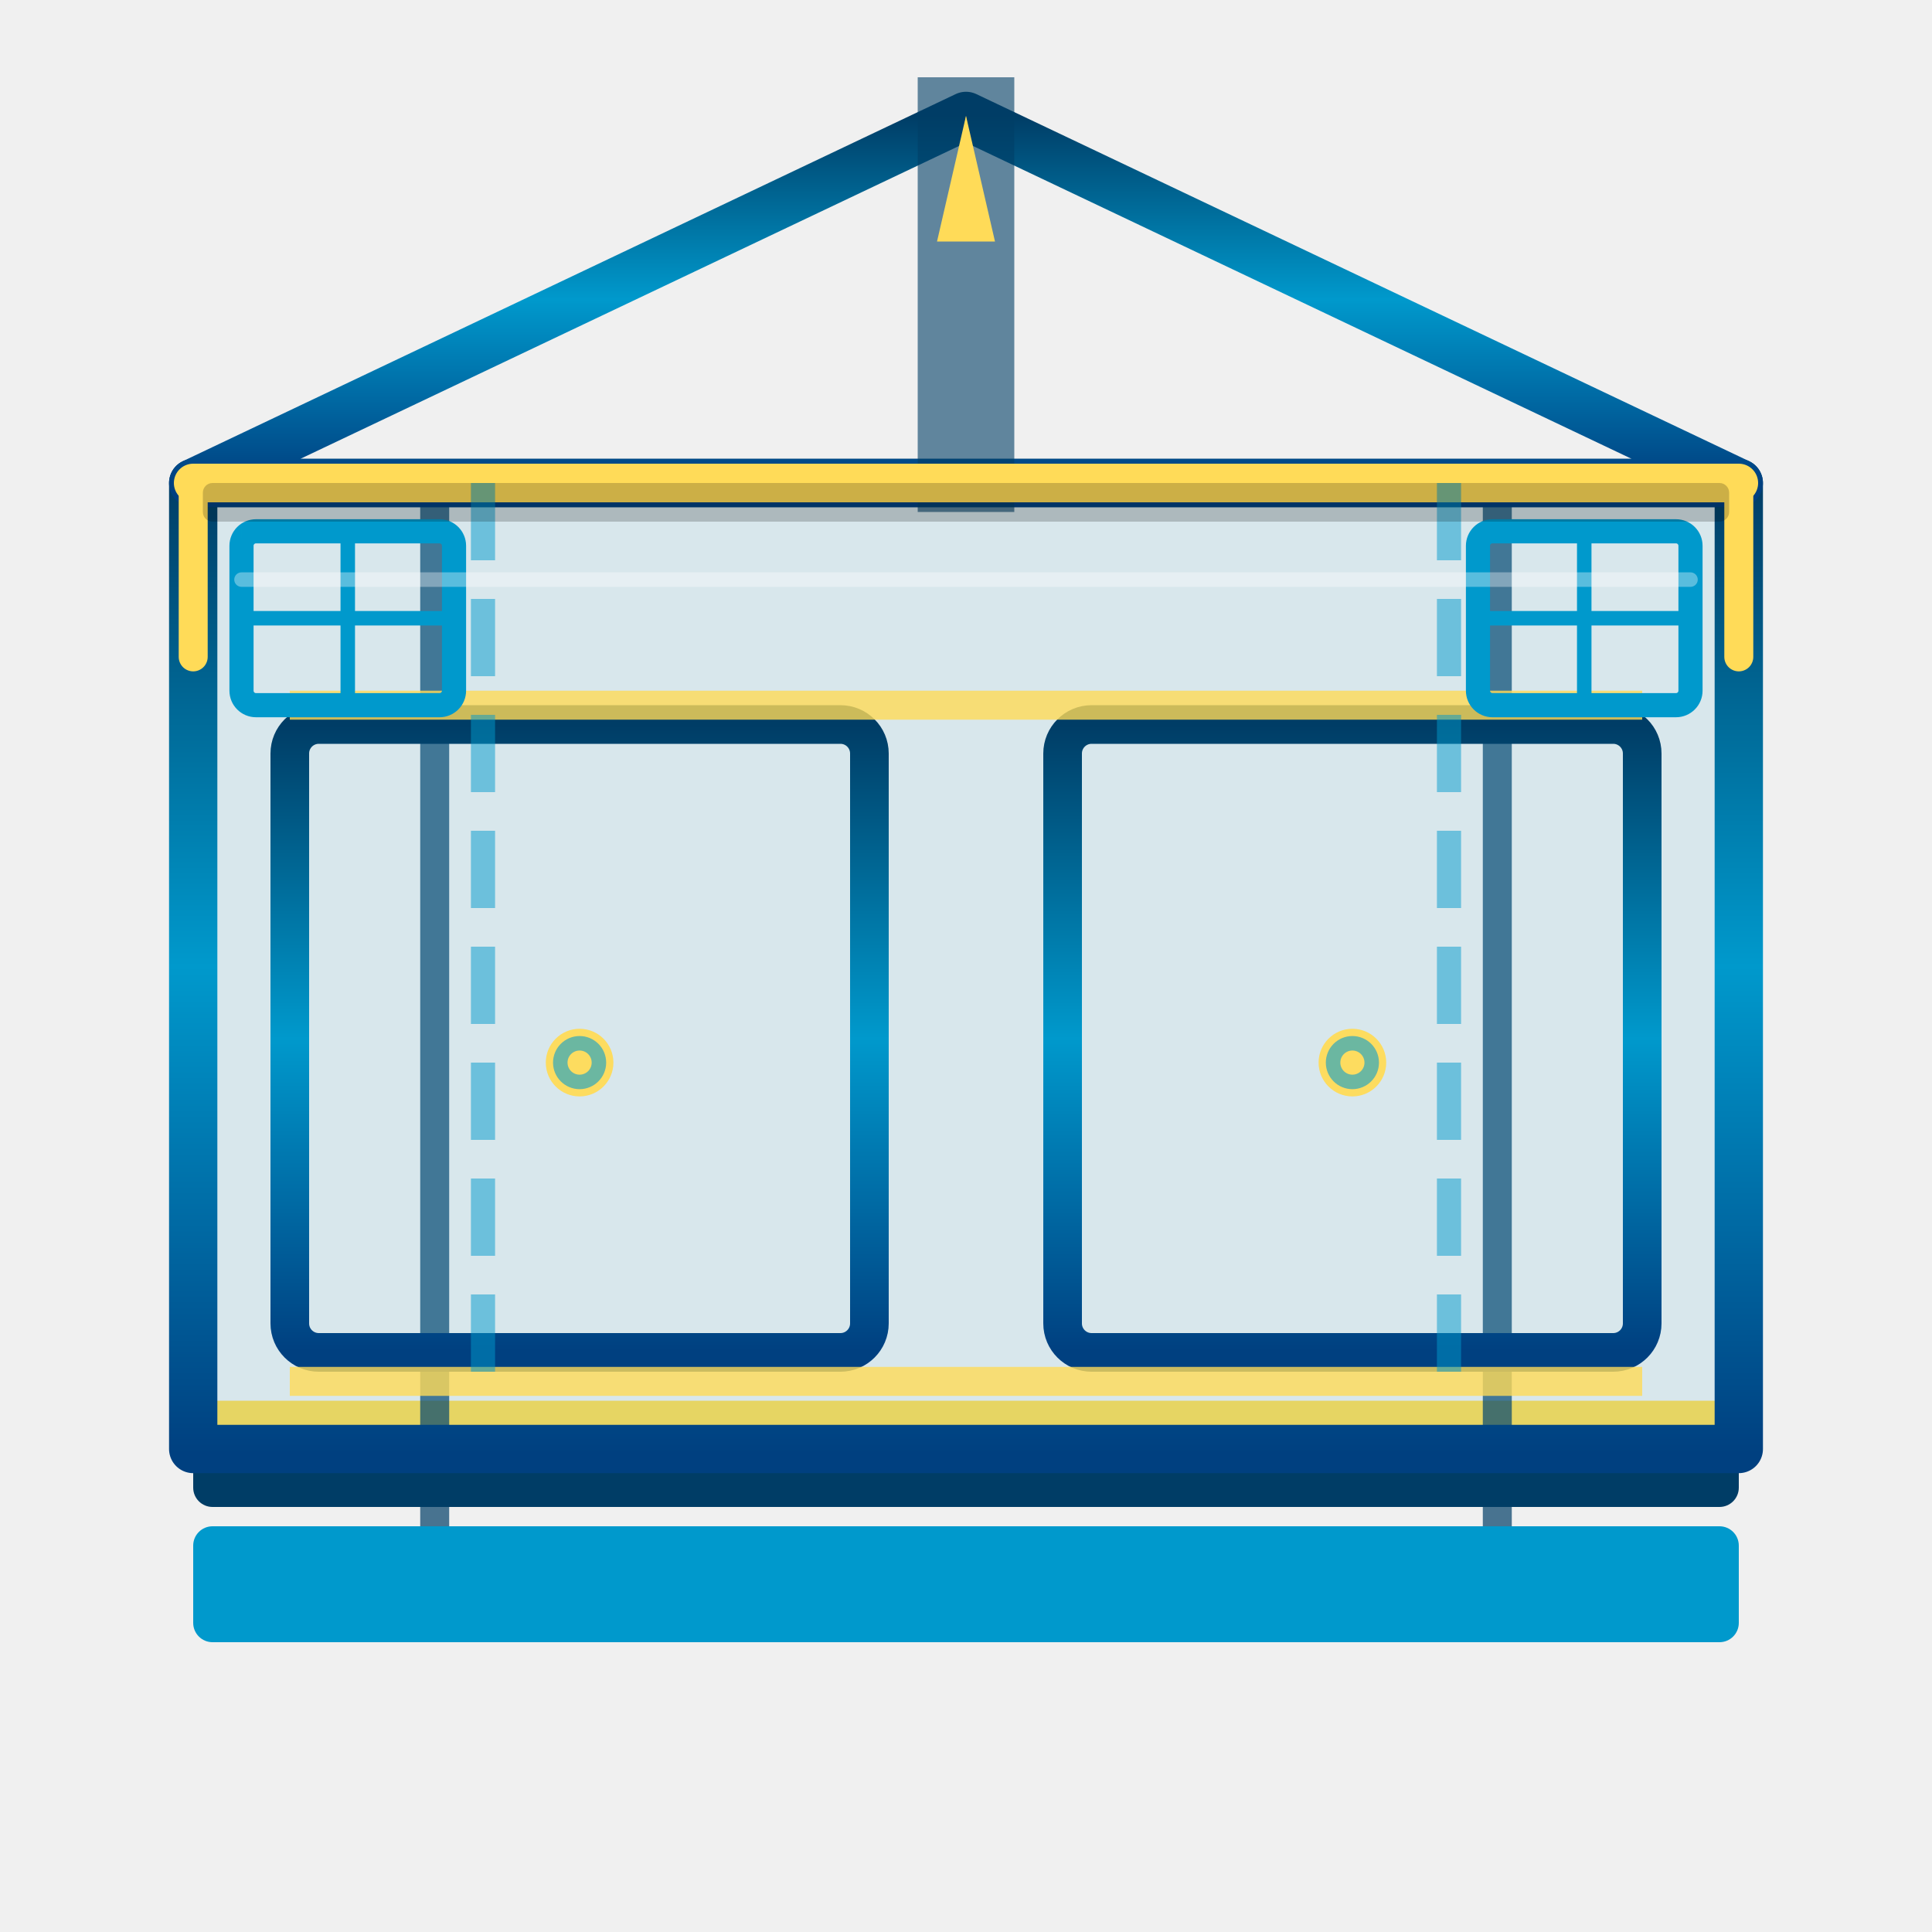
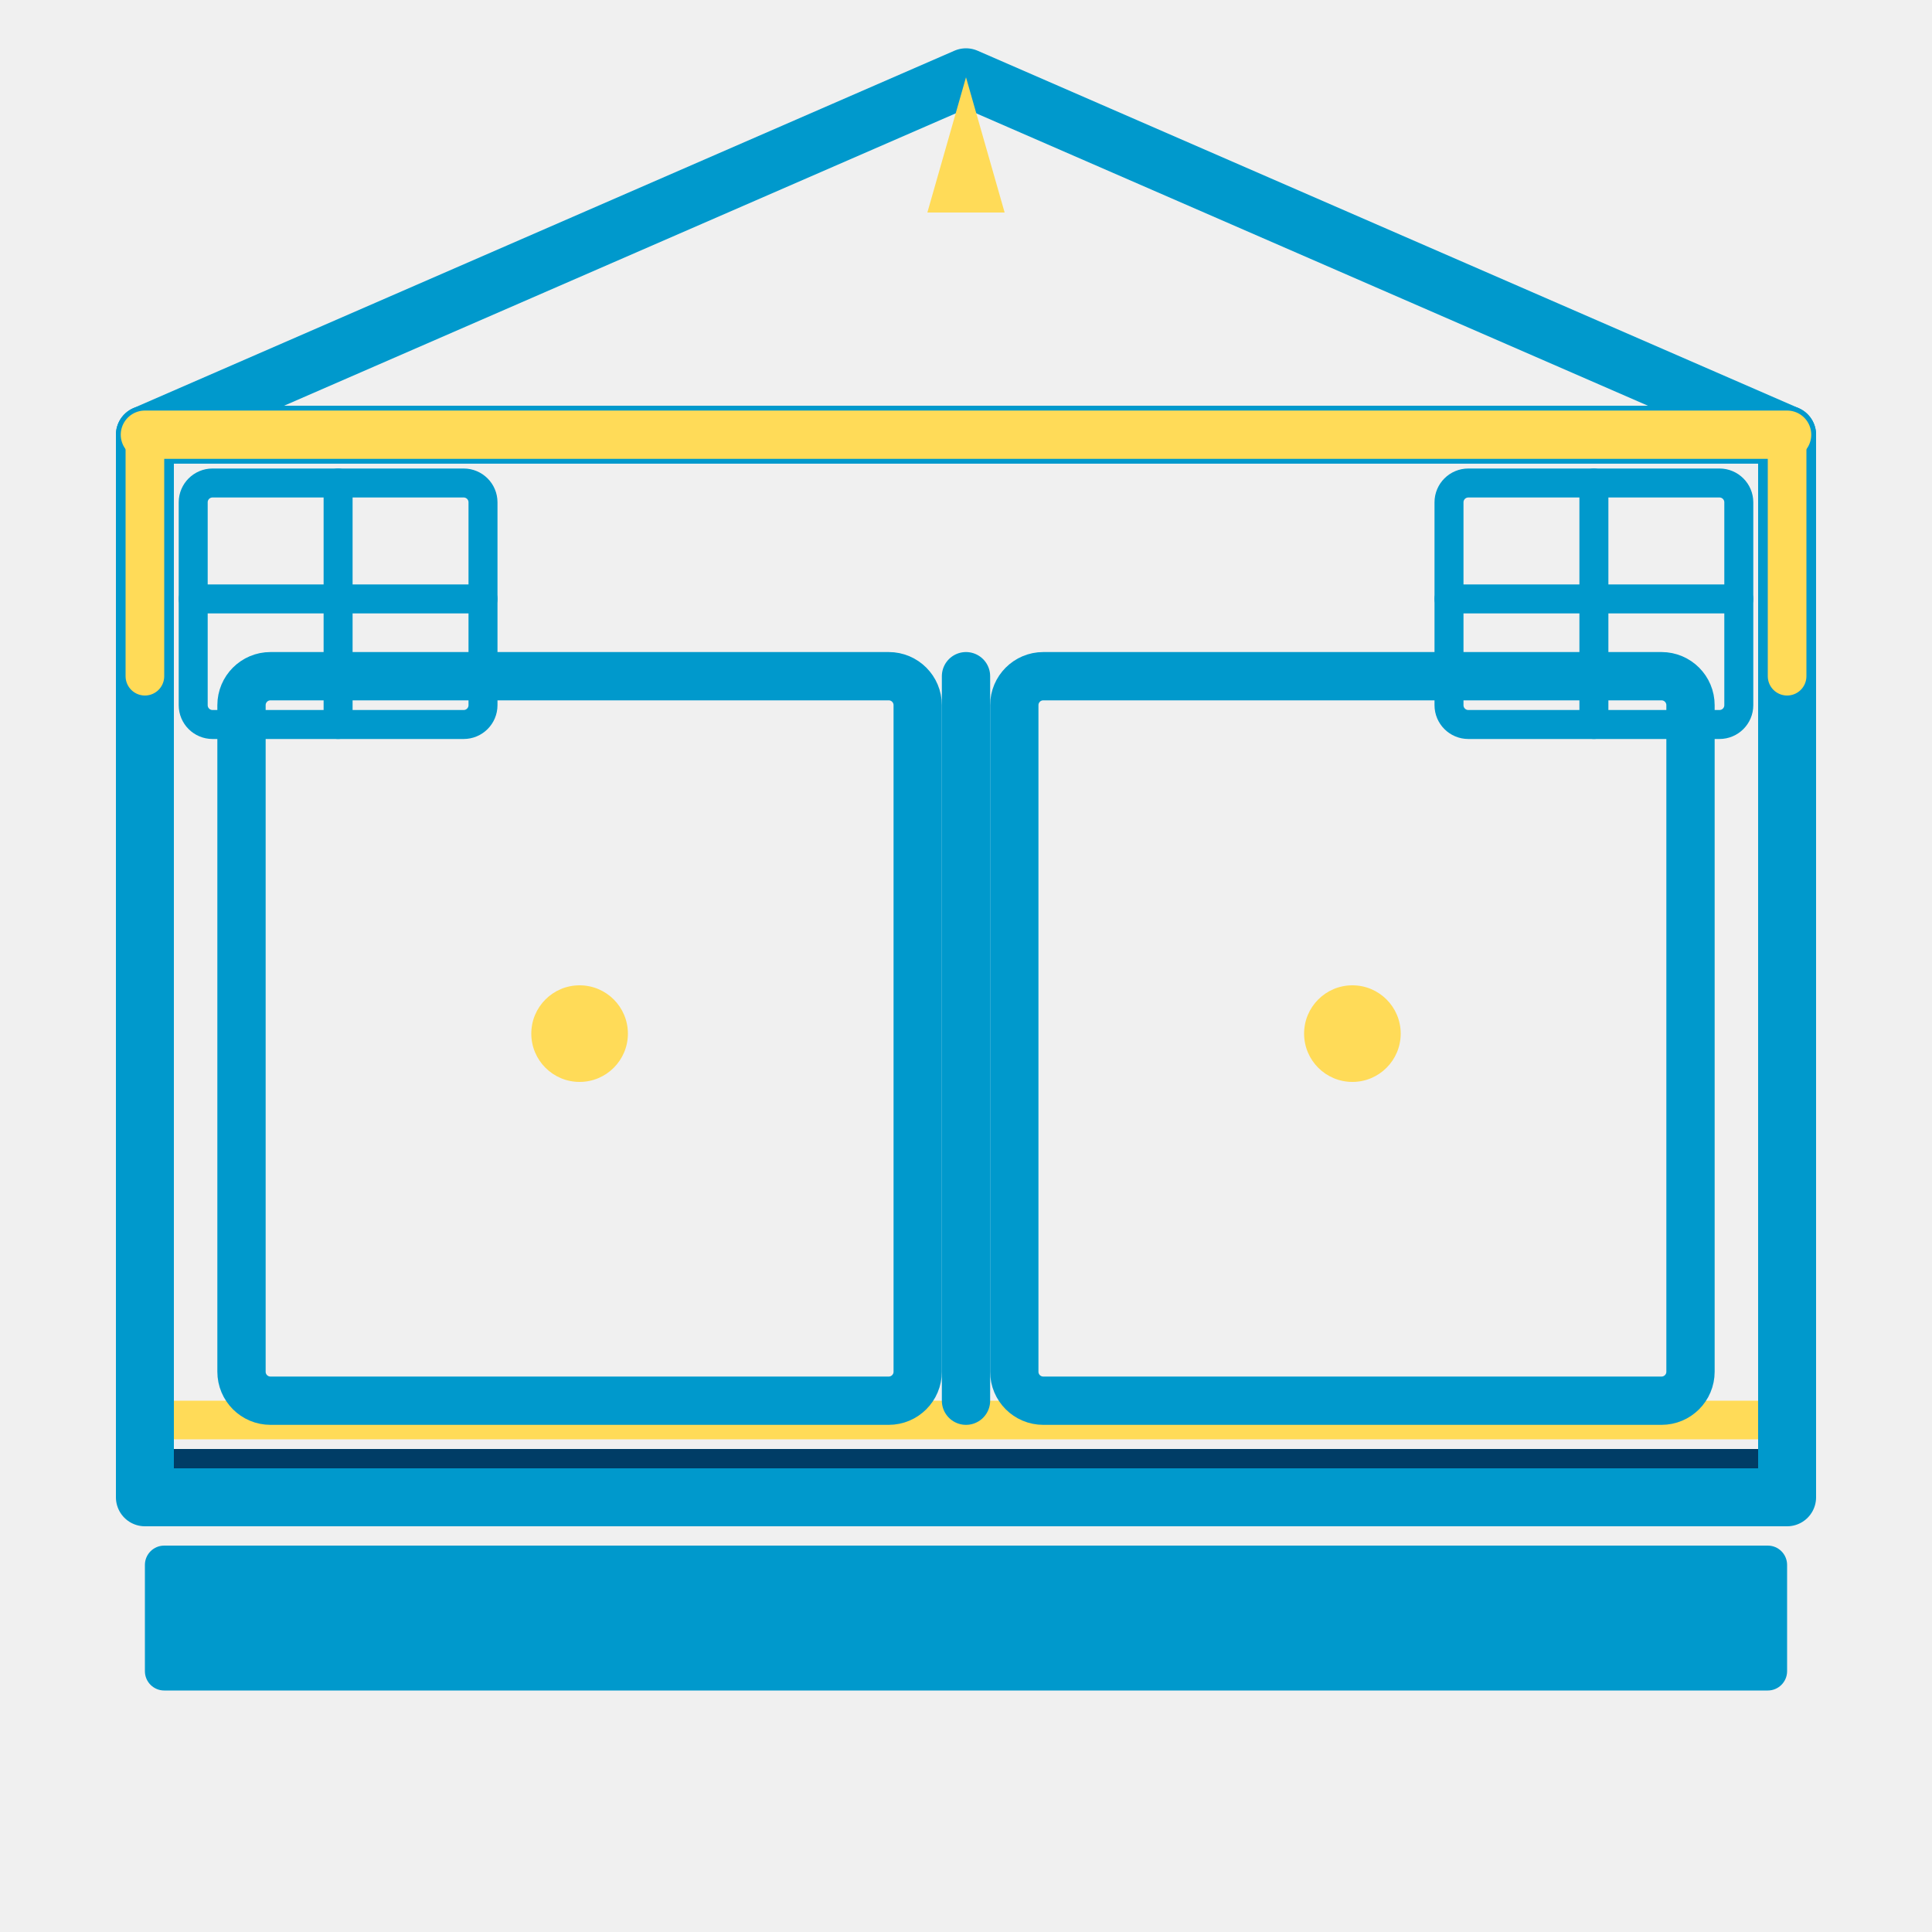
<svg xmlns="http://www.w3.org/2000/svg" viewBox="0 0 200 200">
  <defs>
    <linearGradient id="metalGradient" x1="0%" y1="0%" x2="0%" y2="100%">
      <stop offset="0%" style="stop-color:#003d66;stop-opacity:1" />
-       <stop offset="50%" style="stop-color:#0099cc;stop-opacity:1" />
-       <stop offset="100%" style="stop-color:#004080;stop-opacity:1" />
+       <stop offset="100%" style="stop-color:#0099cc;stop-opacity:1" />
    </linearGradient>
-     <pattern id="steelPattern" x="0" y="0" width="4" height="4" patternUnits="userSpaceOnUse">
-       <rect x="0" y="0" width="4" height="4" fill="#0099cc" opacity="0.1" />
-     </pattern>
  </defs>
-   <rect x="20" y="158" width="160" height="12" fill="#0099cc" rx="2" />
-   <rect x="20" y="150" width="160" height="6" fill="#003d66" rx="2" />
-   <rect x="20" y="145" width="160" height="3" fill="#ffdb58" rx="1" />
-   <g stroke="#003d66" stroke-width="3" fill="none">
-     <line x1="45" y1="50" x2="45" y2="158" opacity="0.7" />
-     <line x1="155" y1="50" x2="155" y2="158" opacity="0.7" />
+   <rect x="15" y="160" width="170" height="15" fill="#0099cc" rx="2" />
+   <rect x="15" y="150" width="170" height="8" fill="#003d66" />
+   <rect x="15" y="145" width="170" height="4" fill="#ffdb58" />
+   <rect x="15" y="45" width="170" height="110" fill="none" stroke="#0099cc" stroke-width="6" stroke-linecap="round" stroke-linejoin="round" />
+   <polygon points="15,45 100,8 185,45" fill="none" stroke="#0099cc" stroke-width="6" stroke-linejoin="round" />
+   <line x1="15" y1="45" x2="185" y2="45" stroke="#ffdb58" stroke-width="5" stroke-linecap="round" />
+   <g stroke="#0099cc" stroke-width="5" fill="none" stroke-linecap="round" stroke-linejoin="round">
+     <rect x="25" y="70" width="70" height="75" rx="3" />
+     <rect x="105" y="70" width="70" height="75" rx="3" />
+     <line x1="100" y1="70" x2="100" y2="145" stroke-width="5" />
  </g>
-   <rect x="20" y="50" width="160" height="100" fill="url(#steelPattern)" stroke="url(#metalGradient)" stroke-width="5" stroke-linecap="round" stroke-linejoin="round" />
-   <polygon points="20,50 100,12 180,50" fill="none" stroke="url(#metalGradient)" stroke-width="5" stroke-linejoin="round" />
-   <rect x="95" y="8" width="10" height="45" fill="#003d66" opacity="0.6" />
-   <line x1="20" y1="50" x2="180" y2="50" stroke="#ffdb58" stroke-width="4" stroke-linecap="round" />
-   <g stroke="url(#metalGradient)" stroke-width="4" fill="none" stroke-linecap="round" stroke-linejoin="round">
-     <rect x="30" y="75" width="60" height="65" rx="3" />
-     <rect x="110" y="75" width="60" height="65" rx="3" />
-     <line x1="100" y1="75" x2="100" y2="140" stroke-width="4" />
+   <circle cx="60" cy="107" r="5" fill="#ffdb58" />
+   <circle cx="140" cy="107" r="5" fill="#ffdb58" />
+   <g stroke="#0099cc" stroke-width="3" fill="none" stroke-linecap="round">
+     <rect x="20" y="50" width="30" height="25" rx="2" />
+     <line x1="35" y1="50" x2="35" y2="75" />
+     <line x1="20" y1="62" x2="50" y2="62" />
+     <rect x="150" y="50" width="30" height="25" rx="2" />
+     <line x1="165" y1="50" x2="165" y2="75" />
+     <line x1="150" y1="62" x2="180" y2="62" />
  </g>
-   <g stroke="#ffdb58" stroke-width="2.5" fill="none">
-     <line x1="30" y1="73" x2="170" y2="73" stroke-width="3" opacity="0.8" />
-     <line x1="30" y1="143" x2="170" y2="143" stroke-width="3" opacity="0.8" />
+   <g stroke="#ffdb58" stroke-width="4" fill="none" stroke-linecap="round" stroke-linejoin="round">
+     <line x1="15" y1="45" x2="40" y2="45" />
+     <line x1="15" y1="45" x2="15" y2="70" />
+     <line x1="185" y1="45" x2="160" y2="45" />
+     <line x1="185" y1="45" x2="185" y2="70" />
  </g>
-   <g fill="#ffdb58" opacity="0.95">
-     <circle cx="60" cy="110" r="3.5" />
-     <circle cx="140" cy="110" r="3.5" />
-     <circle cx="60" cy="110" r="2" fill="none" stroke="#0099cc" stroke-width="1.5" opacity="0.6" />
-     <circle cx="140" cy="110" r="2" fill="none" stroke="#0099cc" stroke-width="1.5" opacity="0.6" />
-   </g>
-   <g stroke="#0099cc" stroke-width="2" fill="none">
-     <rect x="25" y="55" width="22" height="18" rx="1.5" stroke-width="2.5" />
-     <line x1="36" y1="55" x2="36" y2="73" stroke-width="1.5" />
-     <line x1="25" y1="64" x2="47" y2="64" stroke-width="1.5" />
-     <line x1="25" y1="55" x2="47" y2="55" stroke-width="1.5" opacity="0.5" />
-     <rect x="153" y="55" width="22" height="18" rx="1.5" stroke-width="2.5" />
-     <line x1="164" y1="55" x2="164" y2="73" stroke-width="1.5" />
-     <line x1="153" y1="64" x2="175" y2="64" stroke-width="1.5" />
-     <line x1="153" y1="55" x2="175" y2="55" stroke-width="1.5" opacity="0.5" />
-   </g>
-   <g stroke="#ffdb58" stroke-width="3" fill="none" stroke-linecap="round" stroke-linejoin="round">
-     <line x1="20" y1="50" x2="38" y2="50" />
-     <line x1="20" y1="50" x2="20" y2="68" />
-     <line x1="180" y1="50" x2="162" y2="50" />
-     <line x1="180" y1="50" x2="180" y2="68" />
-   </g>
-   <g stroke="#0099cc" stroke-width="2.5" fill="none" opacity="0.5">
-     <line x1="50" y1="50" x2="50" y2="145" stroke-dasharray="8,4" />
-     <line x1="150" y1="50" x2="150" y2="145" stroke-dasharray="8,4" />
-   </g>
-   <rect x="21" y="50" width="158" height="4" fill="#000" opacity="0.2" rx="1" />
-   <polygon points="100,12 97,25 103,25" fill="#ffdb58" opacity="1" />
-   <polygon points="100,12 99,18 101,18" fill="#ffdb58" opacity="0.6" />
-   <line x1="25" y1="60" x2="175" y2="60" stroke="#ffffff" stroke-width="1.5" opacity="0.35" stroke-linecap="round" />
+   <polygon points="100,8 96,22 104,22" fill="#ffdb58" />
</svg>
